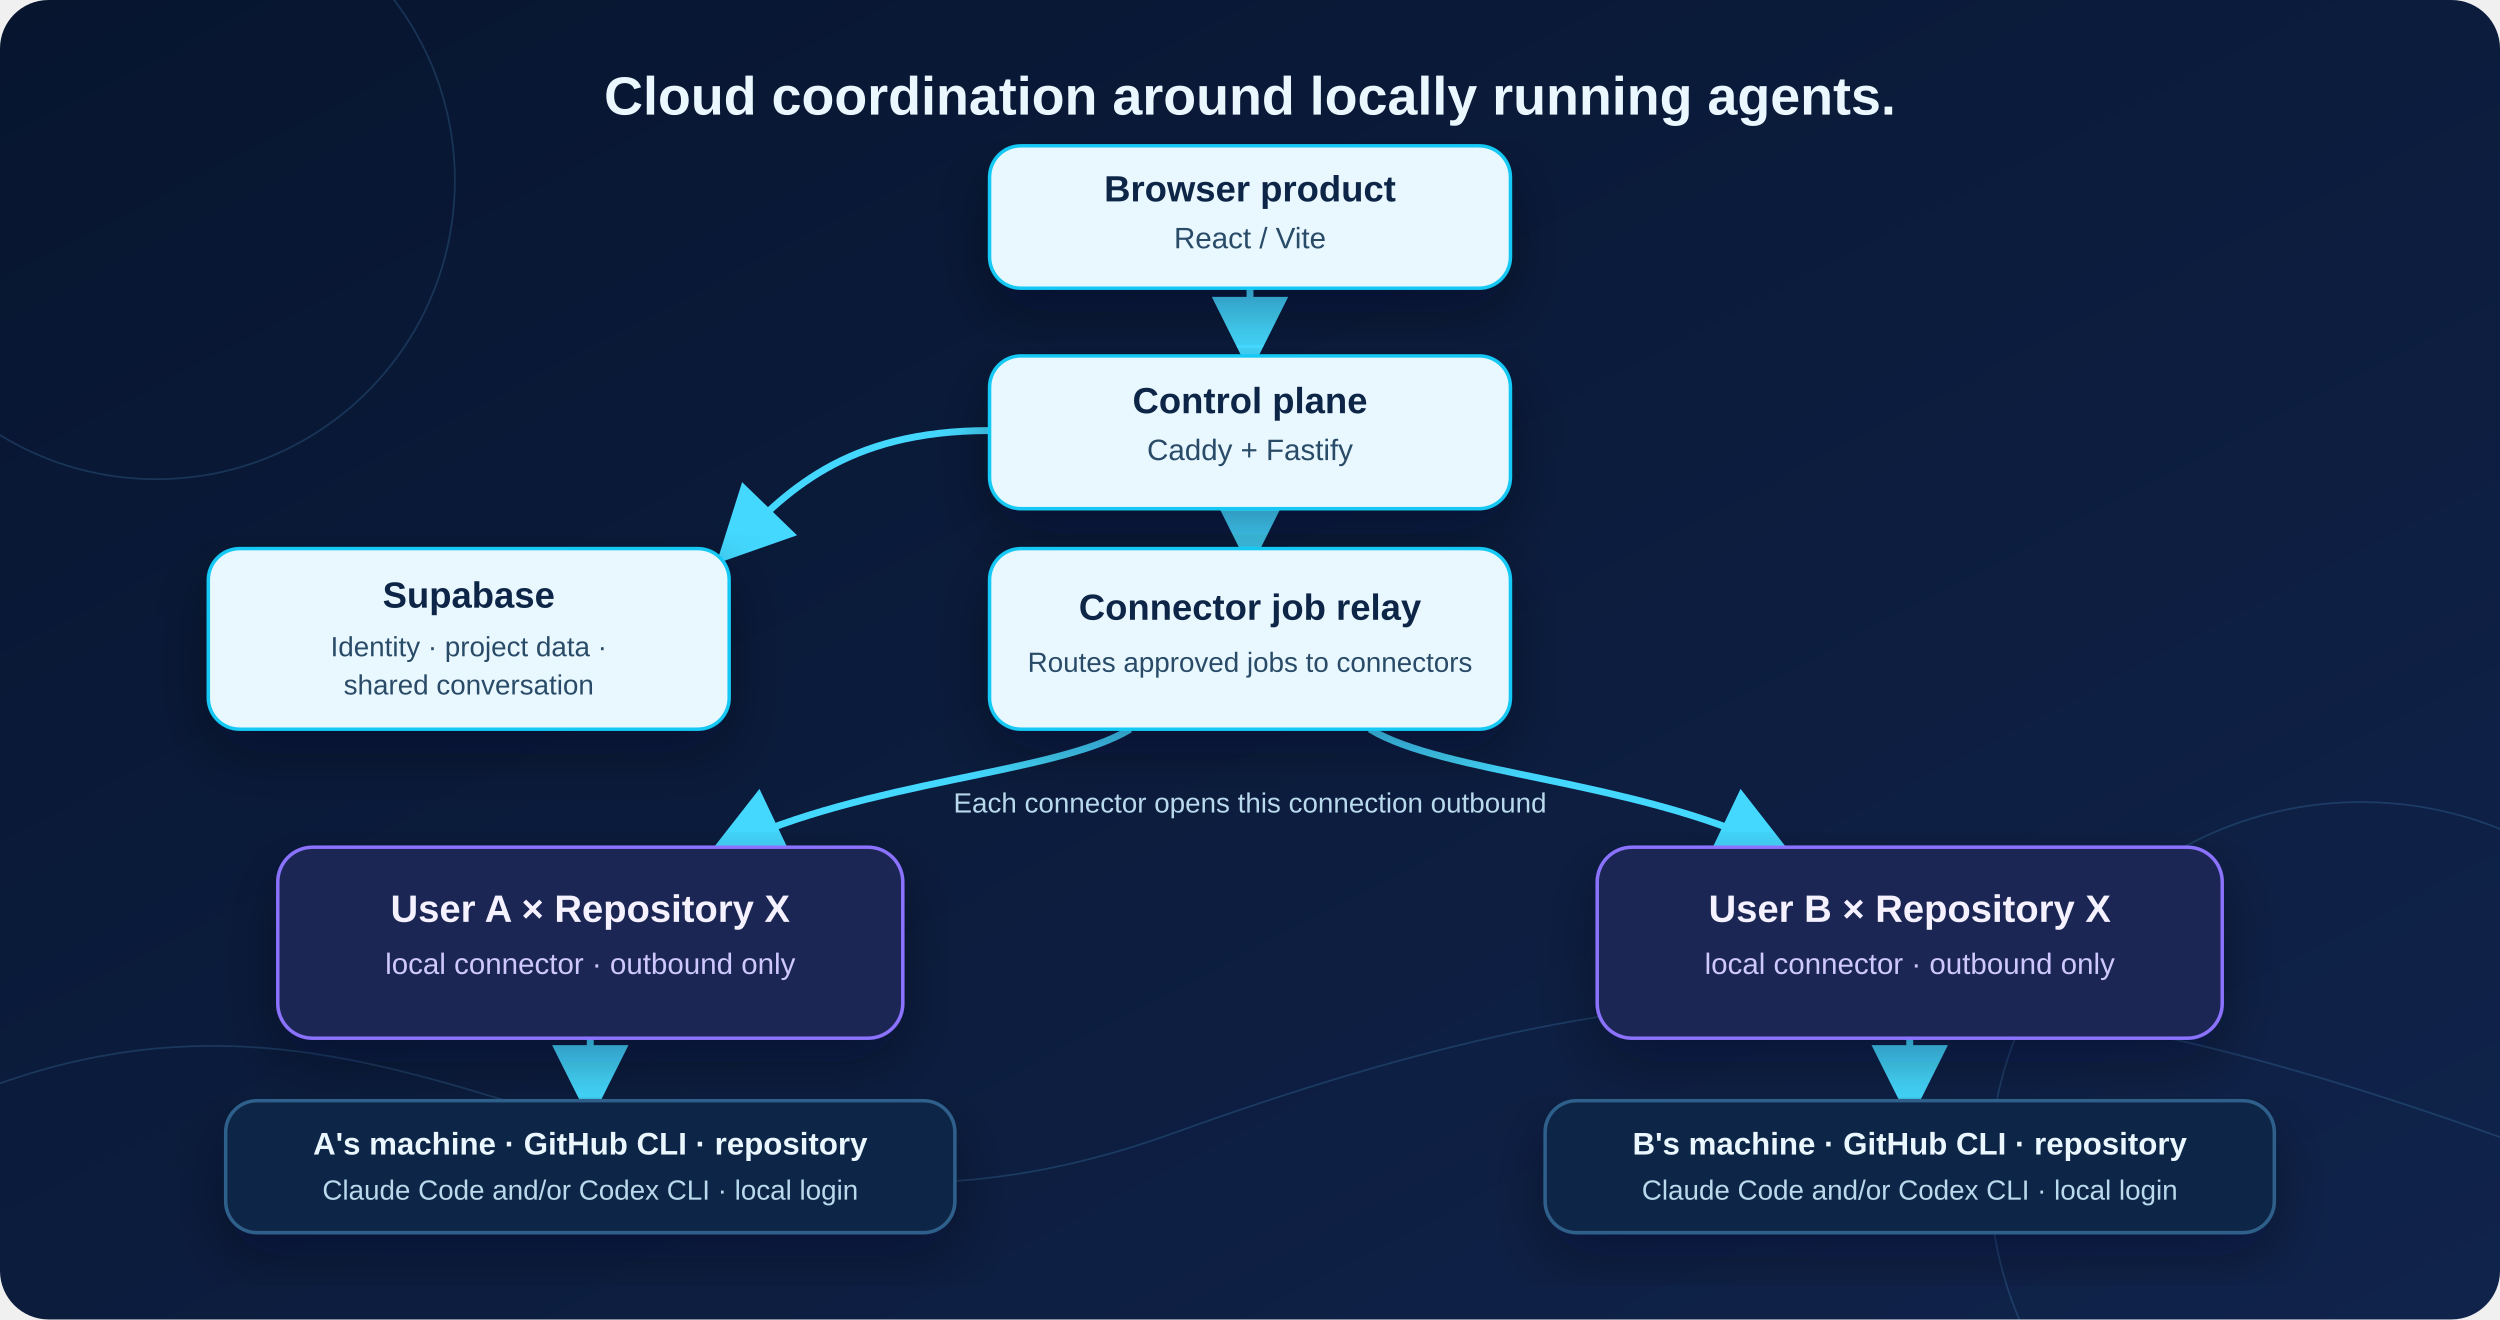
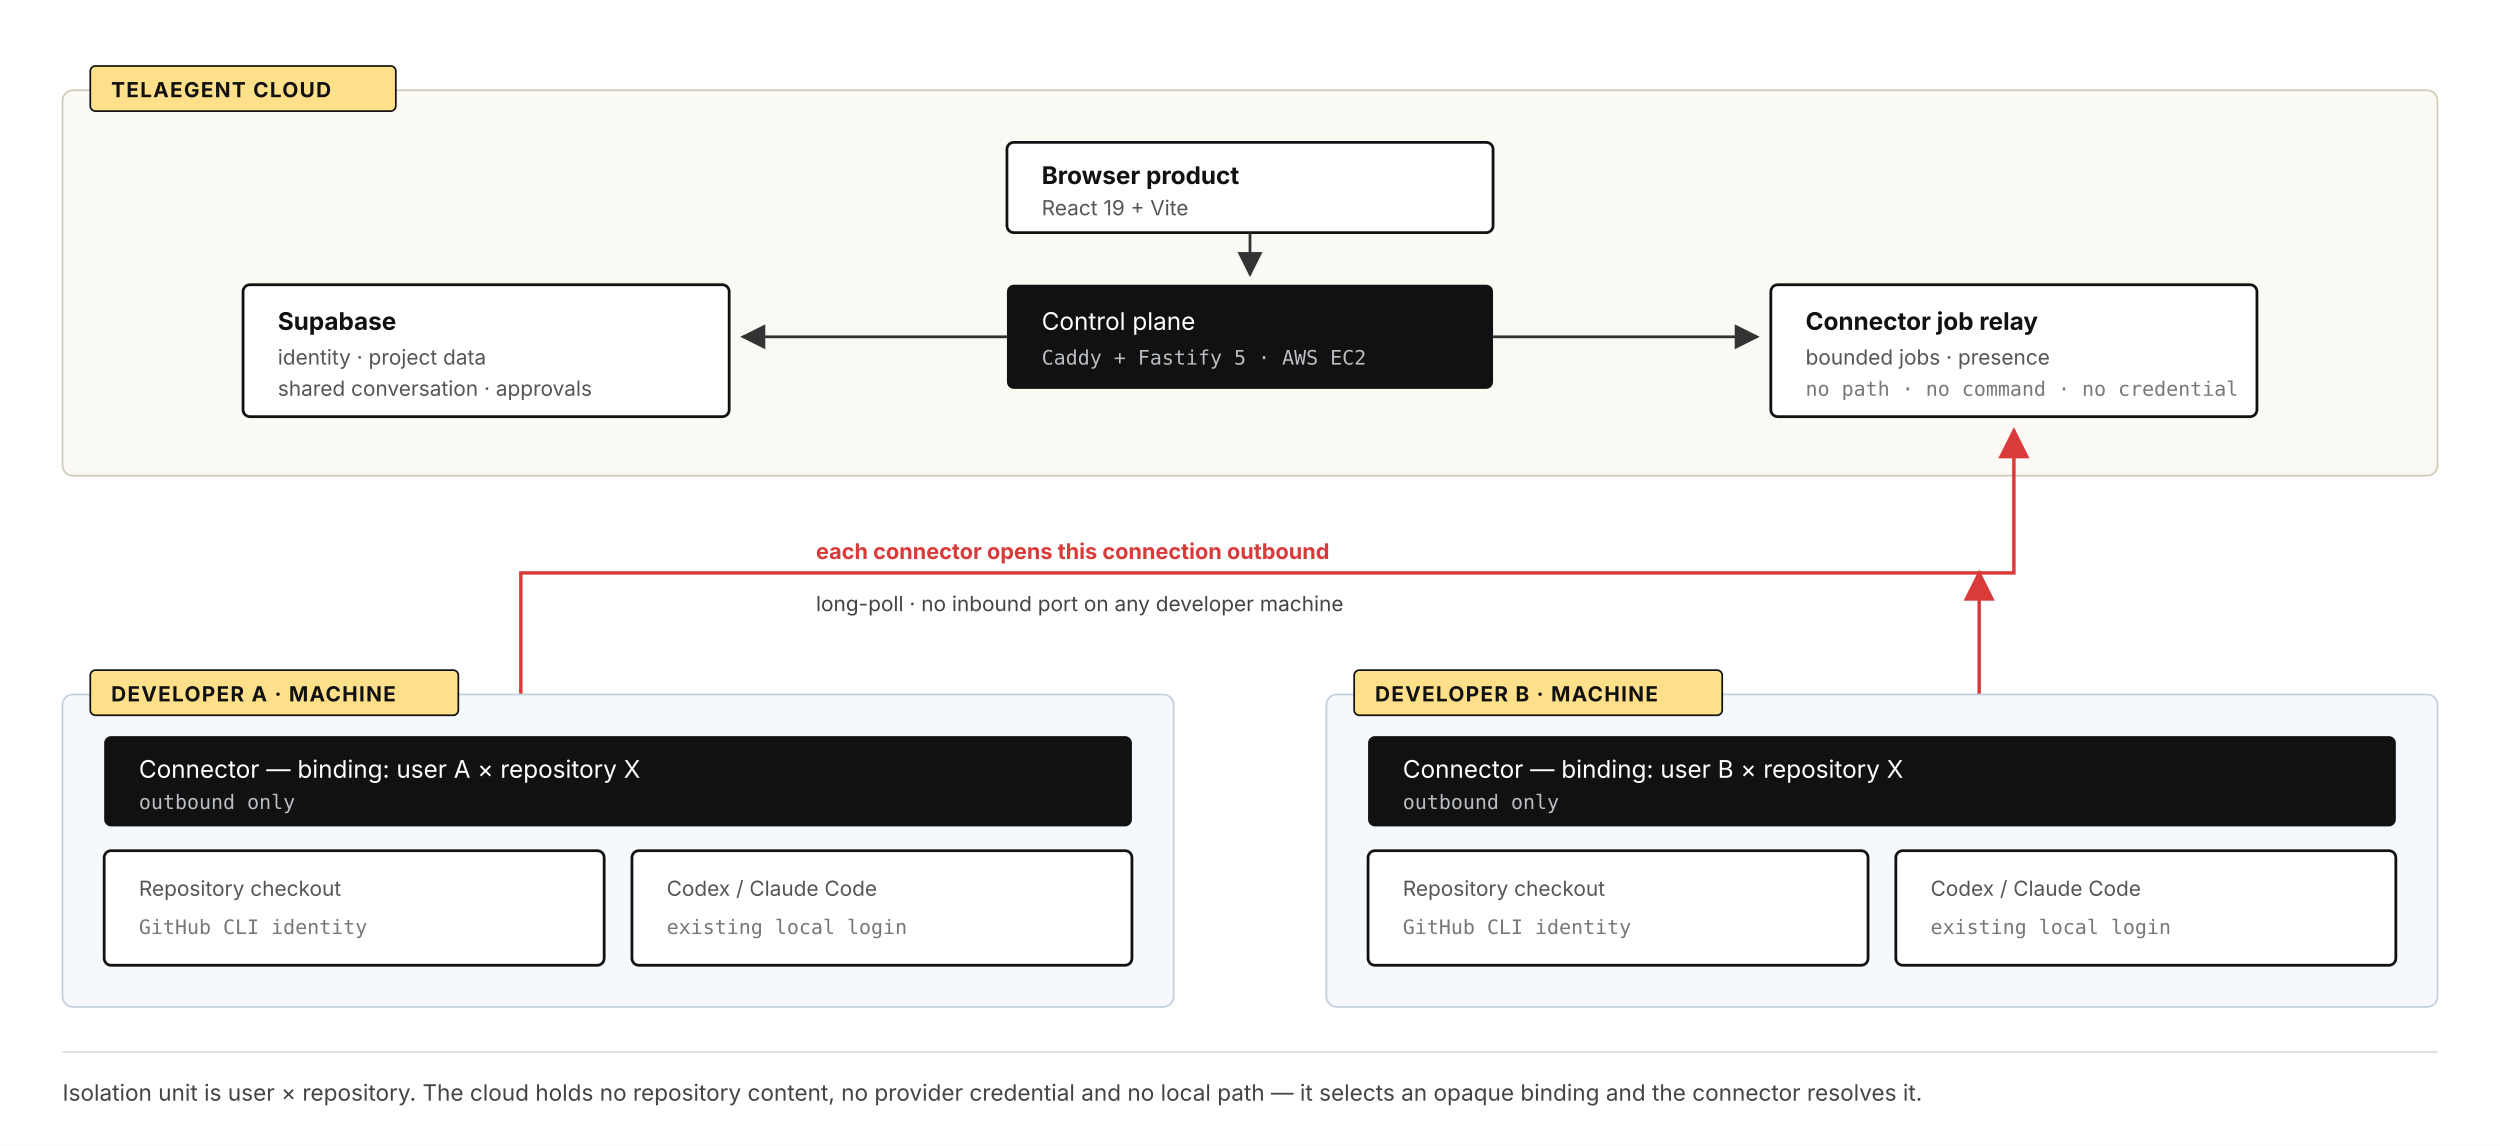
- <svg xmlns="http://www.w3.org/2000/svg" width="1440" height="760" viewBox="0 0 1440 760" role="img" aria-labelledby="title desc">
+ <svg xmlns="http://www.w3.org/2000/svg" width="1440" height="660" viewBox="0 0 1440 660" role="img" aria-labelledby="t d">
+   <style>
+     text { font-family: ui-sans-serif,-apple-system,"Segoe UI",Inter,Helvetica,sans-serif }
+     .page  { fill:#FFFFFF }
+     .band  { fill:#FBF9F3 }
+     .bandl { fill:#F5F8FC }
+     .zone  { fill:none; stroke:#CFC9B8 }
+     .zonel { fill:none; stroke:#C3CFDF }
+     .tag   { fill:#FFE08A; stroke:#111111 }
+     .tagt  { font-size:12px; font-weight:700; fill:#111111; letter-spacing:.06em }
+     .node  { fill:#FFFFFF; stroke:#111111; stroke-width:1.6 }
+     .proc  { fill:#111111 }
+     .proct { font-size:14px; fill:#FFFFFF }
+     .procs { font-size:11.5px; fill:#B9BDC4; font-family:ui-monospace,SFMono-Regular,Menlo,monospace }
+     .n     { font-size:14px; font-weight:700; fill:#111111 }
+     .s     { font-size:12px; fill:#555555 }
+     .m     { font-size:11.5px; fill:#777777; font-family:ui-monospace,SFMono-Regular,Menlo,monospace }
+     .wire  { fill:none; stroke:#333333; stroke-width:1.6 }
+     .out   { fill:none; stroke:#D93A3A; stroke-width:2 }
+     .outt  { font-size:12.5px; font-weight:700; fill:#D93A3A }
+     .wl    { font-size:12px; fill:#444444 }
+     .foot  { font-size:13px; fill:#444444 }
+   </style>
  <defs>
-     <linearGradient id="background" x1="0" y1="0" x2="1" y2="1">
-       <stop stop-color="#07152F" />
-       <stop offset="1" stop-color="#10234B" />
-     </linearGradient>
-     <linearGradient id="accent" x1="0" y1="0" x2="1" y2="1">
-       <stop stop-color="#16C8F3" />
-       <stop offset="1" stop-color="#6F57FF" />
-     </linearGradient>
-     <filter id="shadow" x="-20%" y="-20%" width="140%" height="160%">
-       <feDropShadow dx="0" dy="13" stdDeviation="17" flood-color="#010817" flood-opacity=".35" />
-     </filter>
-     <marker id="arrow" markerWidth="11" markerHeight="11" refX="8" refY="5.5" orient="auto">
-       <path d="M0 0 L11 5.5 L0 11 Z" fill="#44D8FF" />
+     <marker id="ar" markerWidth="9" markerHeight="9" refX="8" refY="4.5" orient="auto">
+       <path d="M0 0 L9 4.5 L0 9 Z" fill="#333333" />
+     </marker>
+     <marker id="rd" markerWidth="9" markerHeight="9" refX="8" refY="4.5" orient="auto">
+       <path d="M0 0 L9 4.5 L0 9 Z" fill="#D93A3A" />
    </marker>
  </defs>
-   <rect width="1440" height="760" rx="28" fill="url(#background)" />
-   <g opacity=".18" fill="none" stroke="#5EBAF6">
-     <circle cx="90" cy="104" r="172" />
-     <circle cx="1360" cy="676" r="214" />
-     <path d="M0 624 C252 535 387 757 675 653 S1142 548 1440 655" />
-   </g>
-   <text x="720" y="66" text-anchor="middle" fill="#EAF7FF" font-family="Arial, Helvetica, sans-serif" font-size="31" font-weight="700">Cloud coordination around locally running agents.</text>
-   <g fill="none" stroke="#44D8FF" stroke-width="4" marker-end="url(#arrow)">
-     <path d="M720 166 V203" />
-     <path d="M570 248 C486 248 452 284 421 316" />
-     <path d="M720 293 V316" />
-     <path d="M651 420 C608 446 500 449 418 488" />
-     <path d="M789 420 C832 446 940 449 1022 488" />
-     <path d="M340 598 V634" />
-     <path d="M1100 598 V634" />
-   </g>
-   <g filter="url(#shadow)">
-     <rect x="570" y="84" width="300" height="82" rx="18" fill="#E9F8FF" stroke="#18C8F4" stroke-width="2" />
-     <text x="720" y="116" text-anchor="middle" fill="#102747" font-family="Arial, Helvetica, sans-serif" font-size="21" font-weight="700">Browser product</text>
-     <text x="720" y="143" text-anchor="middle" fill="#294B68" font-family="Arial, Helvetica, sans-serif" font-size="17">React / Vite</text>
-   </g>
-   <g filter="url(#shadow)">
-     <rect x="570" y="205" width="300" height="88" rx="18" fill="#E9F8FF" stroke="#18C8F4" stroke-width="2" />
-     <text x="720" y="238" text-anchor="middle" fill="#102747" font-family="Arial, Helvetica, sans-serif" font-size="21" font-weight="700">Control plane</text>
-     <text x="720" y="265" text-anchor="middle" fill="#294B68" font-family="Arial, Helvetica, sans-serif" font-size="17">Caddy + Fastify</text>
-   </g>
-   <g filter="url(#shadow)">
-     <rect x="120" y="316" width="300" height="104" rx="18" fill="#E9F8FF" stroke="#18C8F4" stroke-width="2" />
-     <text x="270" y="350" text-anchor="middle" fill="#102747" font-family="Arial, Helvetica, sans-serif" font-size="21" font-weight="700">Supabase</text>
-     <text x="270" y="378" text-anchor="middle" fill="#294B68" font-family="Arial, Helvetica, sans-serif" font-size="16">Identity · project data ·</text>
-     <text x="270" y="400" text-anchor="middle" fill="#294B68" font-family="Arial, Helvetica, sans-serif" font-size="16">shared conversation</text>
-   </g>
-   <g filter="url(#shadow)">
-     <rect x="570" y="316" width="300" height="104" rx="18" fill="#E9F8FF" stroke="#18C8F4" stroke-width="2" />
-     <text x="720" y="357" text-anchor="middle" fill="#102747" font-family="Arial, Helvetica, sans-serif" font-size="21" font-weight="700">Connector job relay</text>
-     <text x="720" y="387" text-anchor="middle" fill="#294B68" font-family="Arial, Helvetica, sans-serif" font-size="16">Routes approved jobs to connectors</text>
-   </g>
-   <text x="720" y="468" text-anchor="middle" fill="#B9D9ED" font-family="Arial, Helvetica, sans-serif" font-size="16">Each connector opens this connection outbound</text>
-   <g filter="url(#shadow)">
-     <rect x="160" y="488" width="360" height="110" rx="20" fill="#1B2854" stroke="#8B72FF" stroke-width="2" />
-     <text x="340" y="531" text-anchor="middle" fill="#F5F1FF" font-family="Arial, Helvetica, sans-serif" font-size="22" font-weight="700">User A × Repository X</text>
-     <text x="340" y="561" text-anchor="middle" fill="#CFC7FF" font-family="Arial, Helvetica, sans-serif" font-size="17">local connector · outbound only</text>
-   </g>
-   <g filter="url(#shadow)">
-     <rect x="920" y="488" width="360" height="110" rx="20" fill="#1B2854" stroke="#8B72FF" stroke-width="2" />
-     <text x="1100" y="531" text-anchor="middle" fill="#F5F1FF" font-family="Arial, Helvetica, sans-serif" font-size="22" font-weight="700">User B × Repository X</text>
-     <text x="1100" y="561" text-anchor="middle" fill="#CFC7FF" font-family="Arial, Helvetica, sans-serif" font-size="17">local connector · outbound only</text>
-   </g>
-   <g filter="url(#shadow)">
-     <rect x="130" y="634" width="420" height="76" rx="18" fill="#102747" stroke="#2F608B" stroke-width="2" />
-     <text x="340" y="665" text-anchor="middle" fill="#EAF7FF" font-family="Arial, Helvetica, sans-serif" font-size="18" font-weight="700">A's machine · GitHub CLI · repository</text>
-     <text x="340" y="691" text-anchor="middle" fill="#B9D9ED" font-family="Arial, Helvetica, sans-serif" font-size="16">Claude Code and/or Codex CLI · local login</text>
-   </g>
-   <g filter="url(#shadow)">
-     <rect x="890" y="634" width="420" height="76" rx="18" fill="#102747" stroke="#2F608B" stroke-width="2" />
-     <text x="1100" y="665" text-anchor="middle" fill="#EAF7FF" font-family="Arial, Helvetica, sans-serif" font-size="18" font-weight="700">B's machine · GitHub CLI · repository</text>
-     <text x="1100" y="691" text-anchor="middle" fill="#B9D9ED" font-family="Arial, Helvetica, sans-serif" font-size="16">Claude Code and/or Codex CLI · local login</text>
-   </g>
+   <rect class="page" width="1440" height="660" />
+   <rect class="band" x="36" y="52" width="1368" height="222" rx="6" />
+   <rect class="zone" x="36" y="52" width="1368" height="222" rx="6" />
+   <rect class="tag" x="52" y="38" width="176" height="26" rx="3" />
+   <text class="tagt" x="64" y="56">TELAEGENT CLOUD</text>
+   <rect class="node" x="580" y="82" width="280" height="52" rx="4" />
+   <text class="n" x="600" y="106">Browser product</text>
+   <text class="s" x="600" y="124">React 19 + Vite</text>
+   <path class="wire" d="M720 134 V158" marker-end="url(#ar)" />
+   <rect class="proc" x="580" y="164" width="280" height="60" rx="4" />
+   <text class="proct" x="600" y="190">Control plane</text>
+   <text class="procs" x="600" y="210">Caddy + Fastify 5 · AWS EC2</text>
+   <rect class="node" x="140" y="164" width="280" height="76" rx="4" />
+   <text class="n" x="160" y="190">Supabase</text>
+   <text class="s" x="160" y="210">identity · project data</text>
+   <text class="s" x="160" y="228">shared conversation · approvals</text>
+   <path class="wire" d="M580 194 H428" marker-end="url(#ar)" />
+   <rect class="node" x="1020" y="164" width="280" height="76" rx="4" />
+   <text class="n" x="1040" y="190">Connector job relay</text>
+   <text class="s" x="1040" y="210">bounded jobs · presence</text>
+   <text class="m" x="1040" y="228">no path · no command · no credential</text>
+   <path class="wire" d="M860 194 H1012" marker-end="url(#ar)" />
+   <path class="out" d="M300 400 V330 H1160 V248" marker-end="url(#rd)" />
+   <path class="out" d="M1140 400 V330" marker-end="url(#rd)" />
+   <text class="outt" x="470" y="322">each connector opens this connection outbound</text>
+   <text class="wl" x="470" y="352">long-poll · no inbound port on any developer machine</text>
+   <rect class="bandl" x="36" y="400" width="640" height="180" rx="6" />
+   <rect class="zonel" x="36" y="400" width="640" height="180" rx="6" />
+   <rect class="tag" x="52" y="386" width="212" height="26" rx="3" />
+   <text class="tagt" x="64" y="404">DEVELOPER A · MACHINE</text>
+   <rect class="proc" x="60" y="424" width="592" height="52" rx="4" />
+   <text class="proct" x="80" y="448">Connector — binding: user A × repository X</text>
+   <text class="procs" x="80" y="466">outbound only</text>
+   <rect class="node" x="60" y="490" width="288" height="66" rx="4" />
+   <text class="s" x="80" y="516">Repository checkout</text>
+   <text class="m" x="80" y="538">GitHub CLI identity</text>
+   <rect class="node" x="364" y="490" width="288" height="66" rx="4" />
+   <text class="s" x="384" y="516">Codex / Claude Code</text>
+   <text class="m" x="384" y="538">existing local login</text>
+   <rect class="bandl" x="764" y="400" width="640" height="180" rx="6" />
+   <rect class="zonel" x="764" y="400" width="640" height="180" rx="6" />
+   <rect class="tag" x="780" y="386" width="212" height="26" rx="3" />
+   <text class="tagt" x="792" y="404">DEVELOPER B · MACHINE</text>
+   <rect class="proc" x="788" y="424" width="592" height="52" rx="4" />
+   <text class="proct" x="808" y="448">Connector — binding: user B × repository X</text>
+   <text class="procs" x="808" y="466">outbound only</text>
+   <rect class="node" x="788" y="490" width="288" height="66" rx="4" />
+   <text class="s" x="808" y="516">Repository checkout</text>
+   <text class="m" x="808" y="538">GitHub CLI identity</text>
+   <rect class="node" x="1092" y="490" width="288" height="66" rx="4" />
+   <text class="s" x="1112" y="516">Codex / Claude Code</text>
+   <text class="m" x="1112" y="538">existing local login</text>
+   <line x1="36" y1="606" x2="1404" y2="606" stroke="#DDDDDD" />
+   <text class="foot" x="36" y="634">Isolation unit is user × repository. The cloud holds no repository content, no provider credential and no local path — it selects an opaque binding and the connector resolves it.</text>
</svg>
